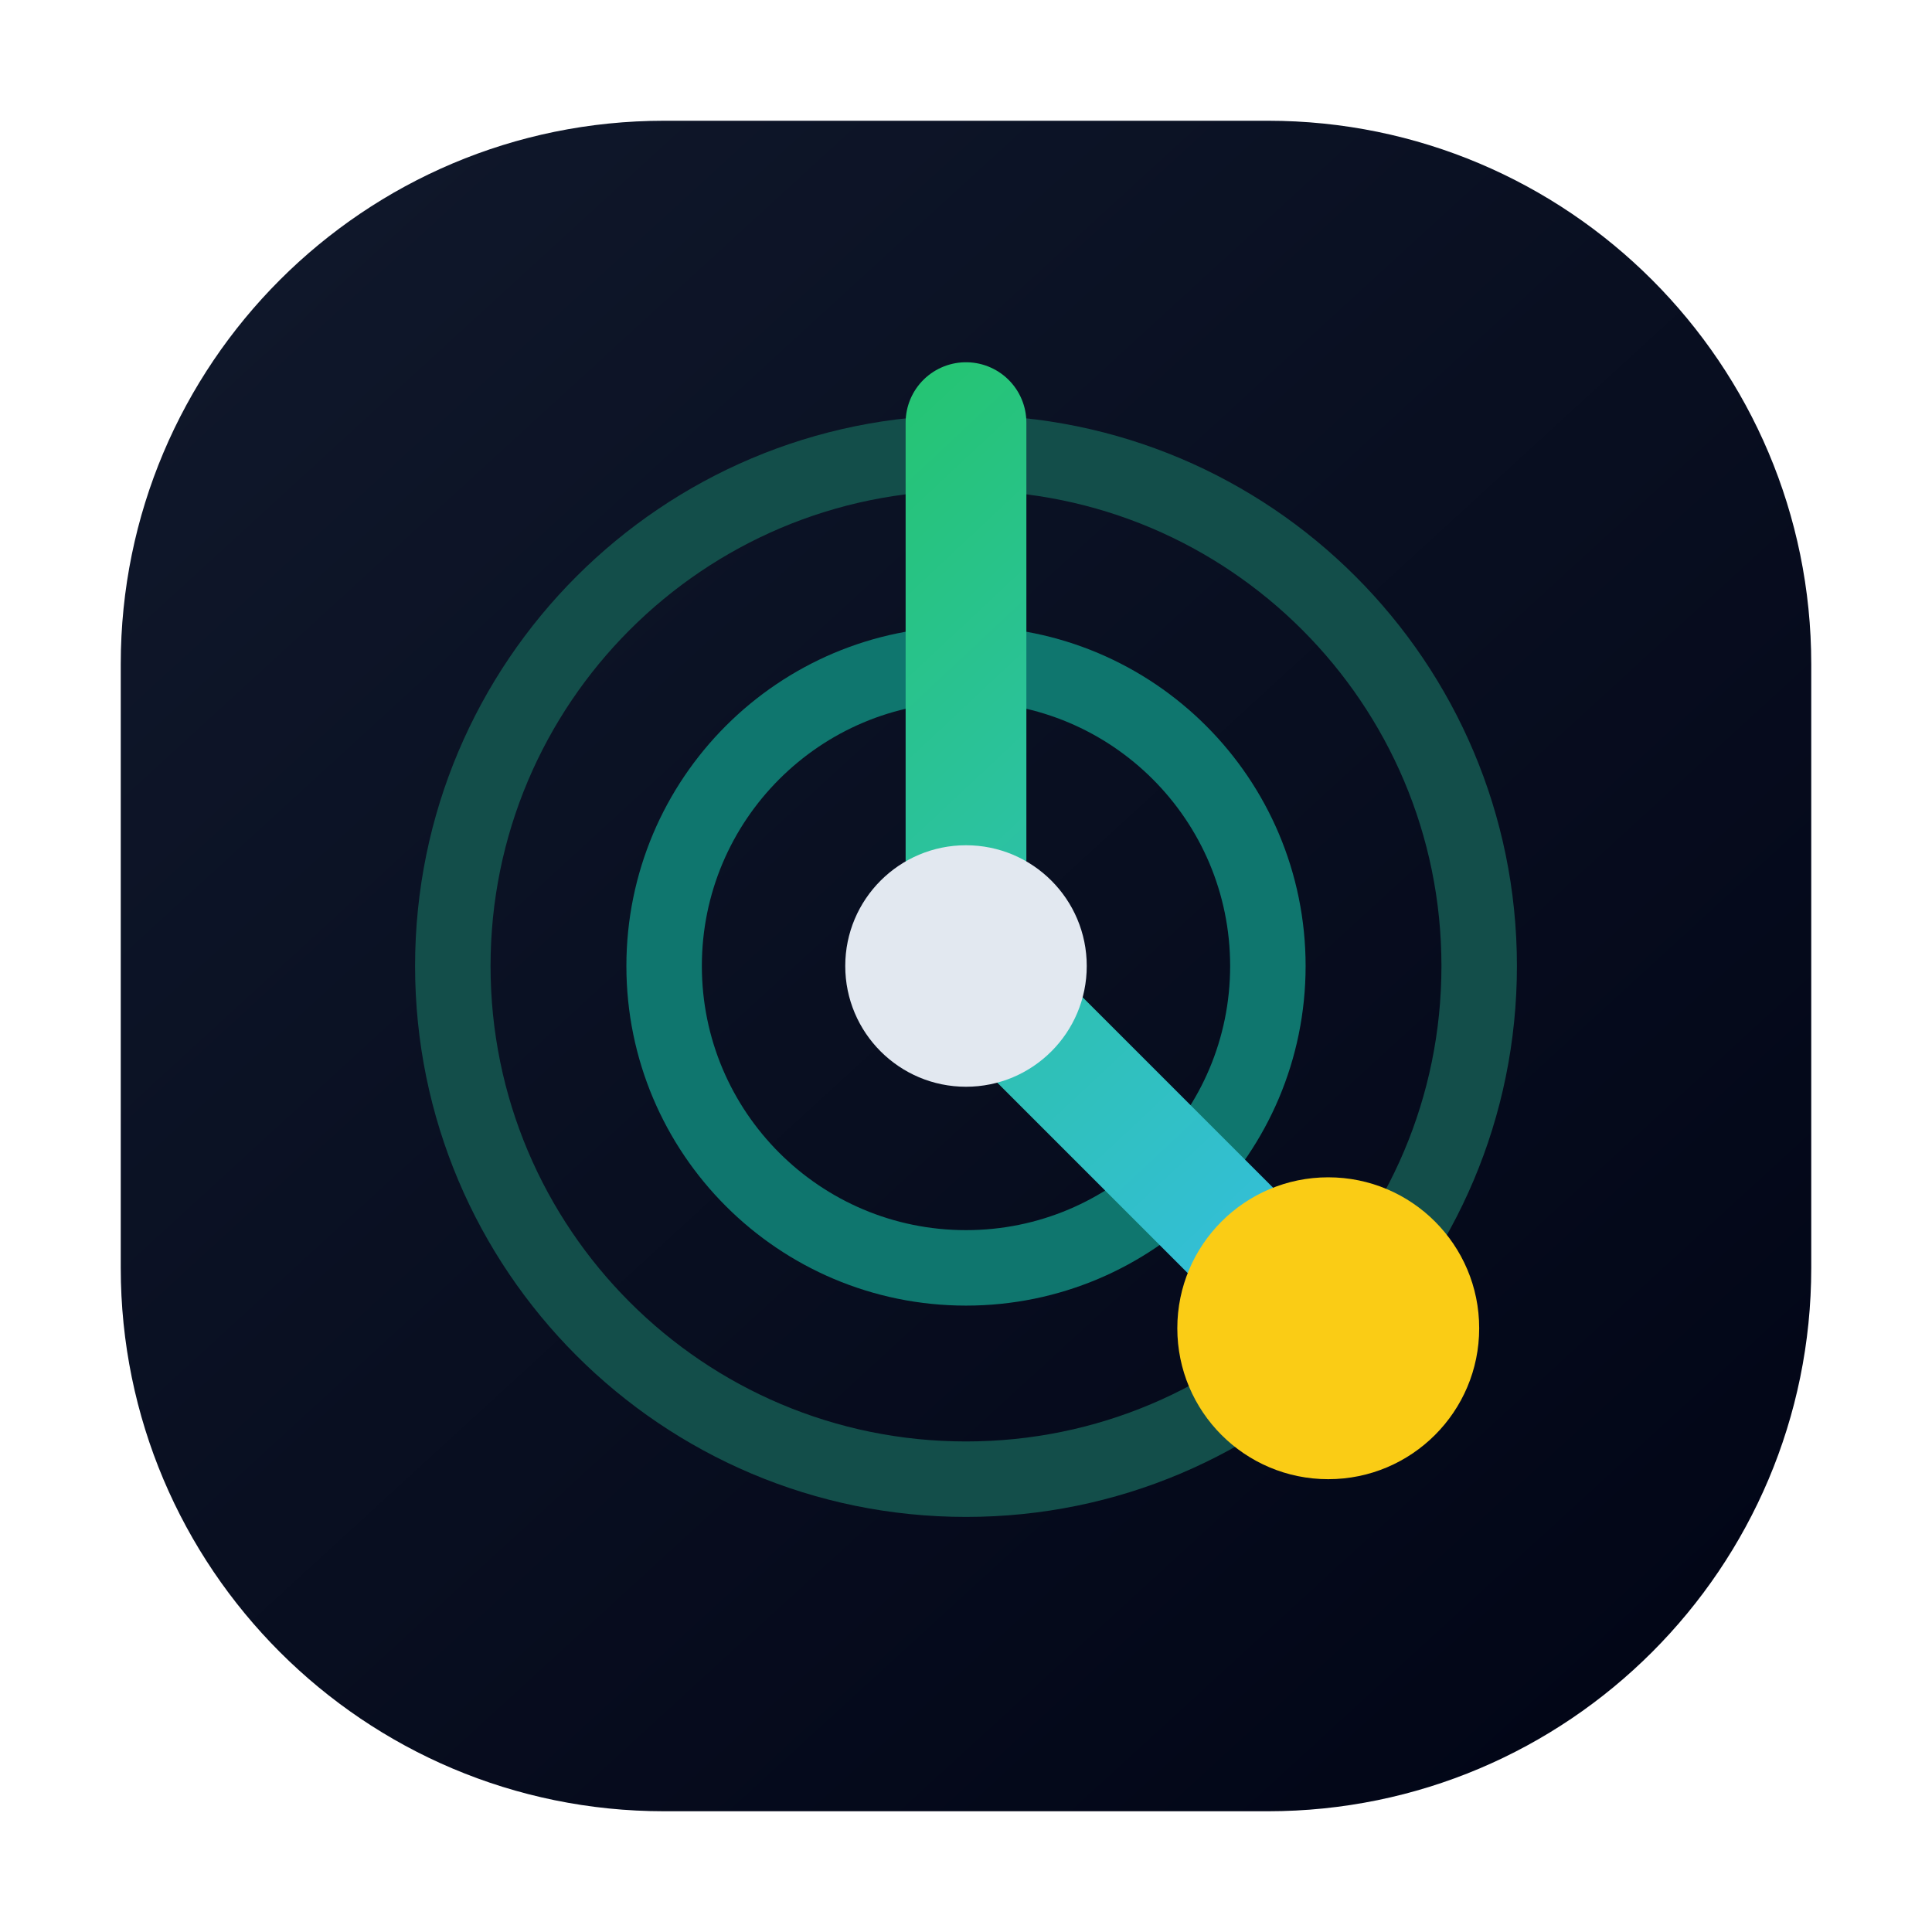
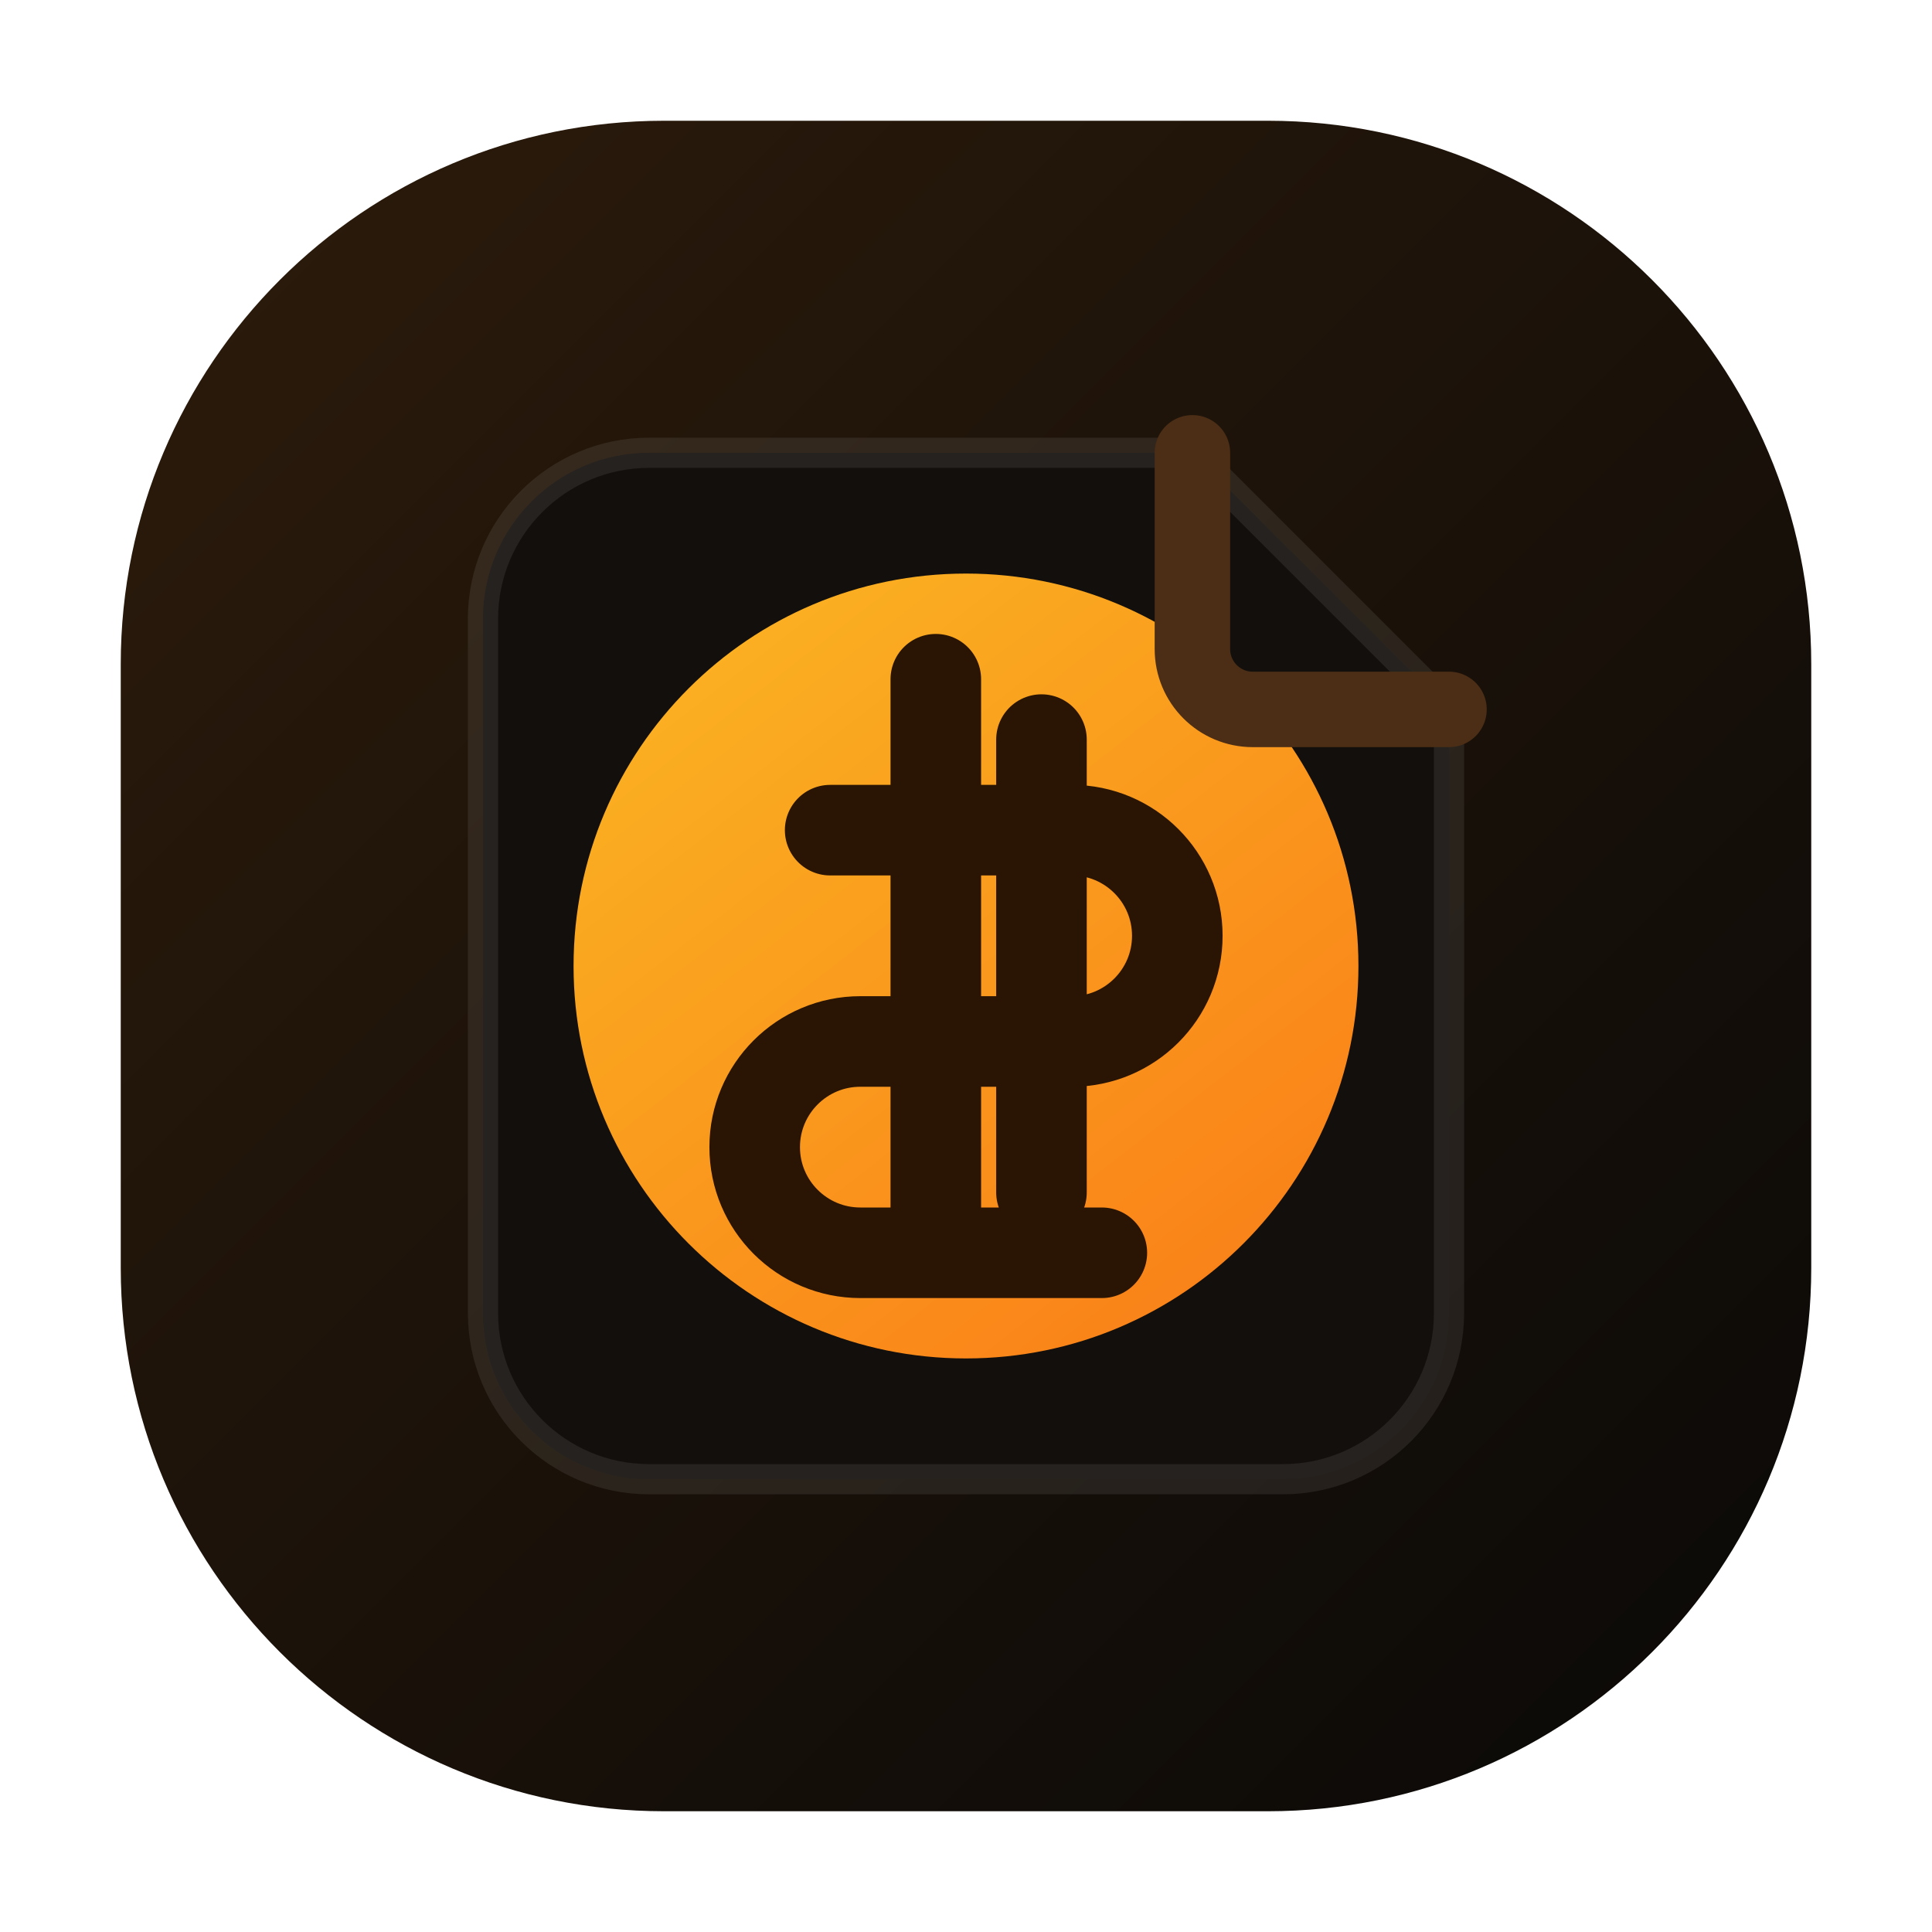
<svg xmlns="http://www.w3.org/2000/svg" viewBox="0 0 64 64" fill="none">
  <defs>
-     <linearGradient id="bg" x1="10" y1="8" x2="54" y2="56" gradientUnits="userSpaceOnUse">
-       <stop stop-color="#0f172a" />
-       <stop offset="1" stop-color="#020617" />
+     <linearGradient id="panel" x1="8" y1="8" x2="56" y2="56" gradientUnits="userSpaceOnUse">
+       <stop stop-color="#2a1a0b" />
+       <stop offset="1" stop-color="#0c0a08" />
    </linearGradient>
-     <linearGradient id="beam" x1="18" y1="16" x2="48" y2="48" gradientUnits="userSpaceOnUse">
-       <stop stop-color="#22c55e" />
-       <stop offset="1" stop-color="#38bdf8" />
+     <linearGradient id="coin" x1="18" y1="14" x2="46" y2="50" gradientUnits="userSpaceOnUse">
+       <stop stop-color="#fbbf24" />
+       <stop offset="1" stop-color="#f97316" />
    </linearGradient>
  </defs>
-   <rect x="4" y="4" width="56" height="56" rx="18" fill="url(#bg)" />
-   <circle cx="32" cy="32" r="17" stroke="#134e4a" stroke-width="2.5" />
-   <circle cx="32" cy="32" r="10" stroke="#0f766e" stroke-width="2.5" />
-   <path d="M32 14v18l12 12" stroke="url(#beam)" stroke-width="4" stroke-linecap="round" stroke-linejoin="round" />
-   <circle cx="44" cy="44" r="5" fill="#facc15" />
-   <circle cx="32" cy="32" r="4" fill="#e2e8f0" />
+   <rect x="4" y="4" width="56" height="56" rx="18" fill="url(#panel)" />
+   <path d="M16 20.5C16 17.462 18.462 15 21.5 15H39.5L48 23.5V43.5C48 46.538 45.538 49 42.5 49H21.5C18.462 49 16 46.538 16 43.5V20.5Z" fill="#120f0c" stroke="rgba(255,255,255,0.08)" />
+   <circle cx="32" cy="32" r="13" fill="url(#coin)" />
+   <path d="M31 22.5V41.5M34.5 24.5V39.5M27.5 27.5H35.5C37.433 27.5 39 29.067 39 31C39 32.933 37.433 34.5 35.5 34.5H28.5C26.567 34.5 25 36.067 25 38C25 39.933 26.567 41.5 28.5 41.5H36.5" stroke="#2a1404" stroke-width="3" stroke-linecap="round" stroke-linejoin="round" />
+   <path d="M39.5 15V21.5C39.5 22.605 40.395 23.5 41.5 23.5H48" stroke="#4b2e15" stroke-width="2.5" stroke-linecap="round" stroke-linejoin="round" />
</svg>
